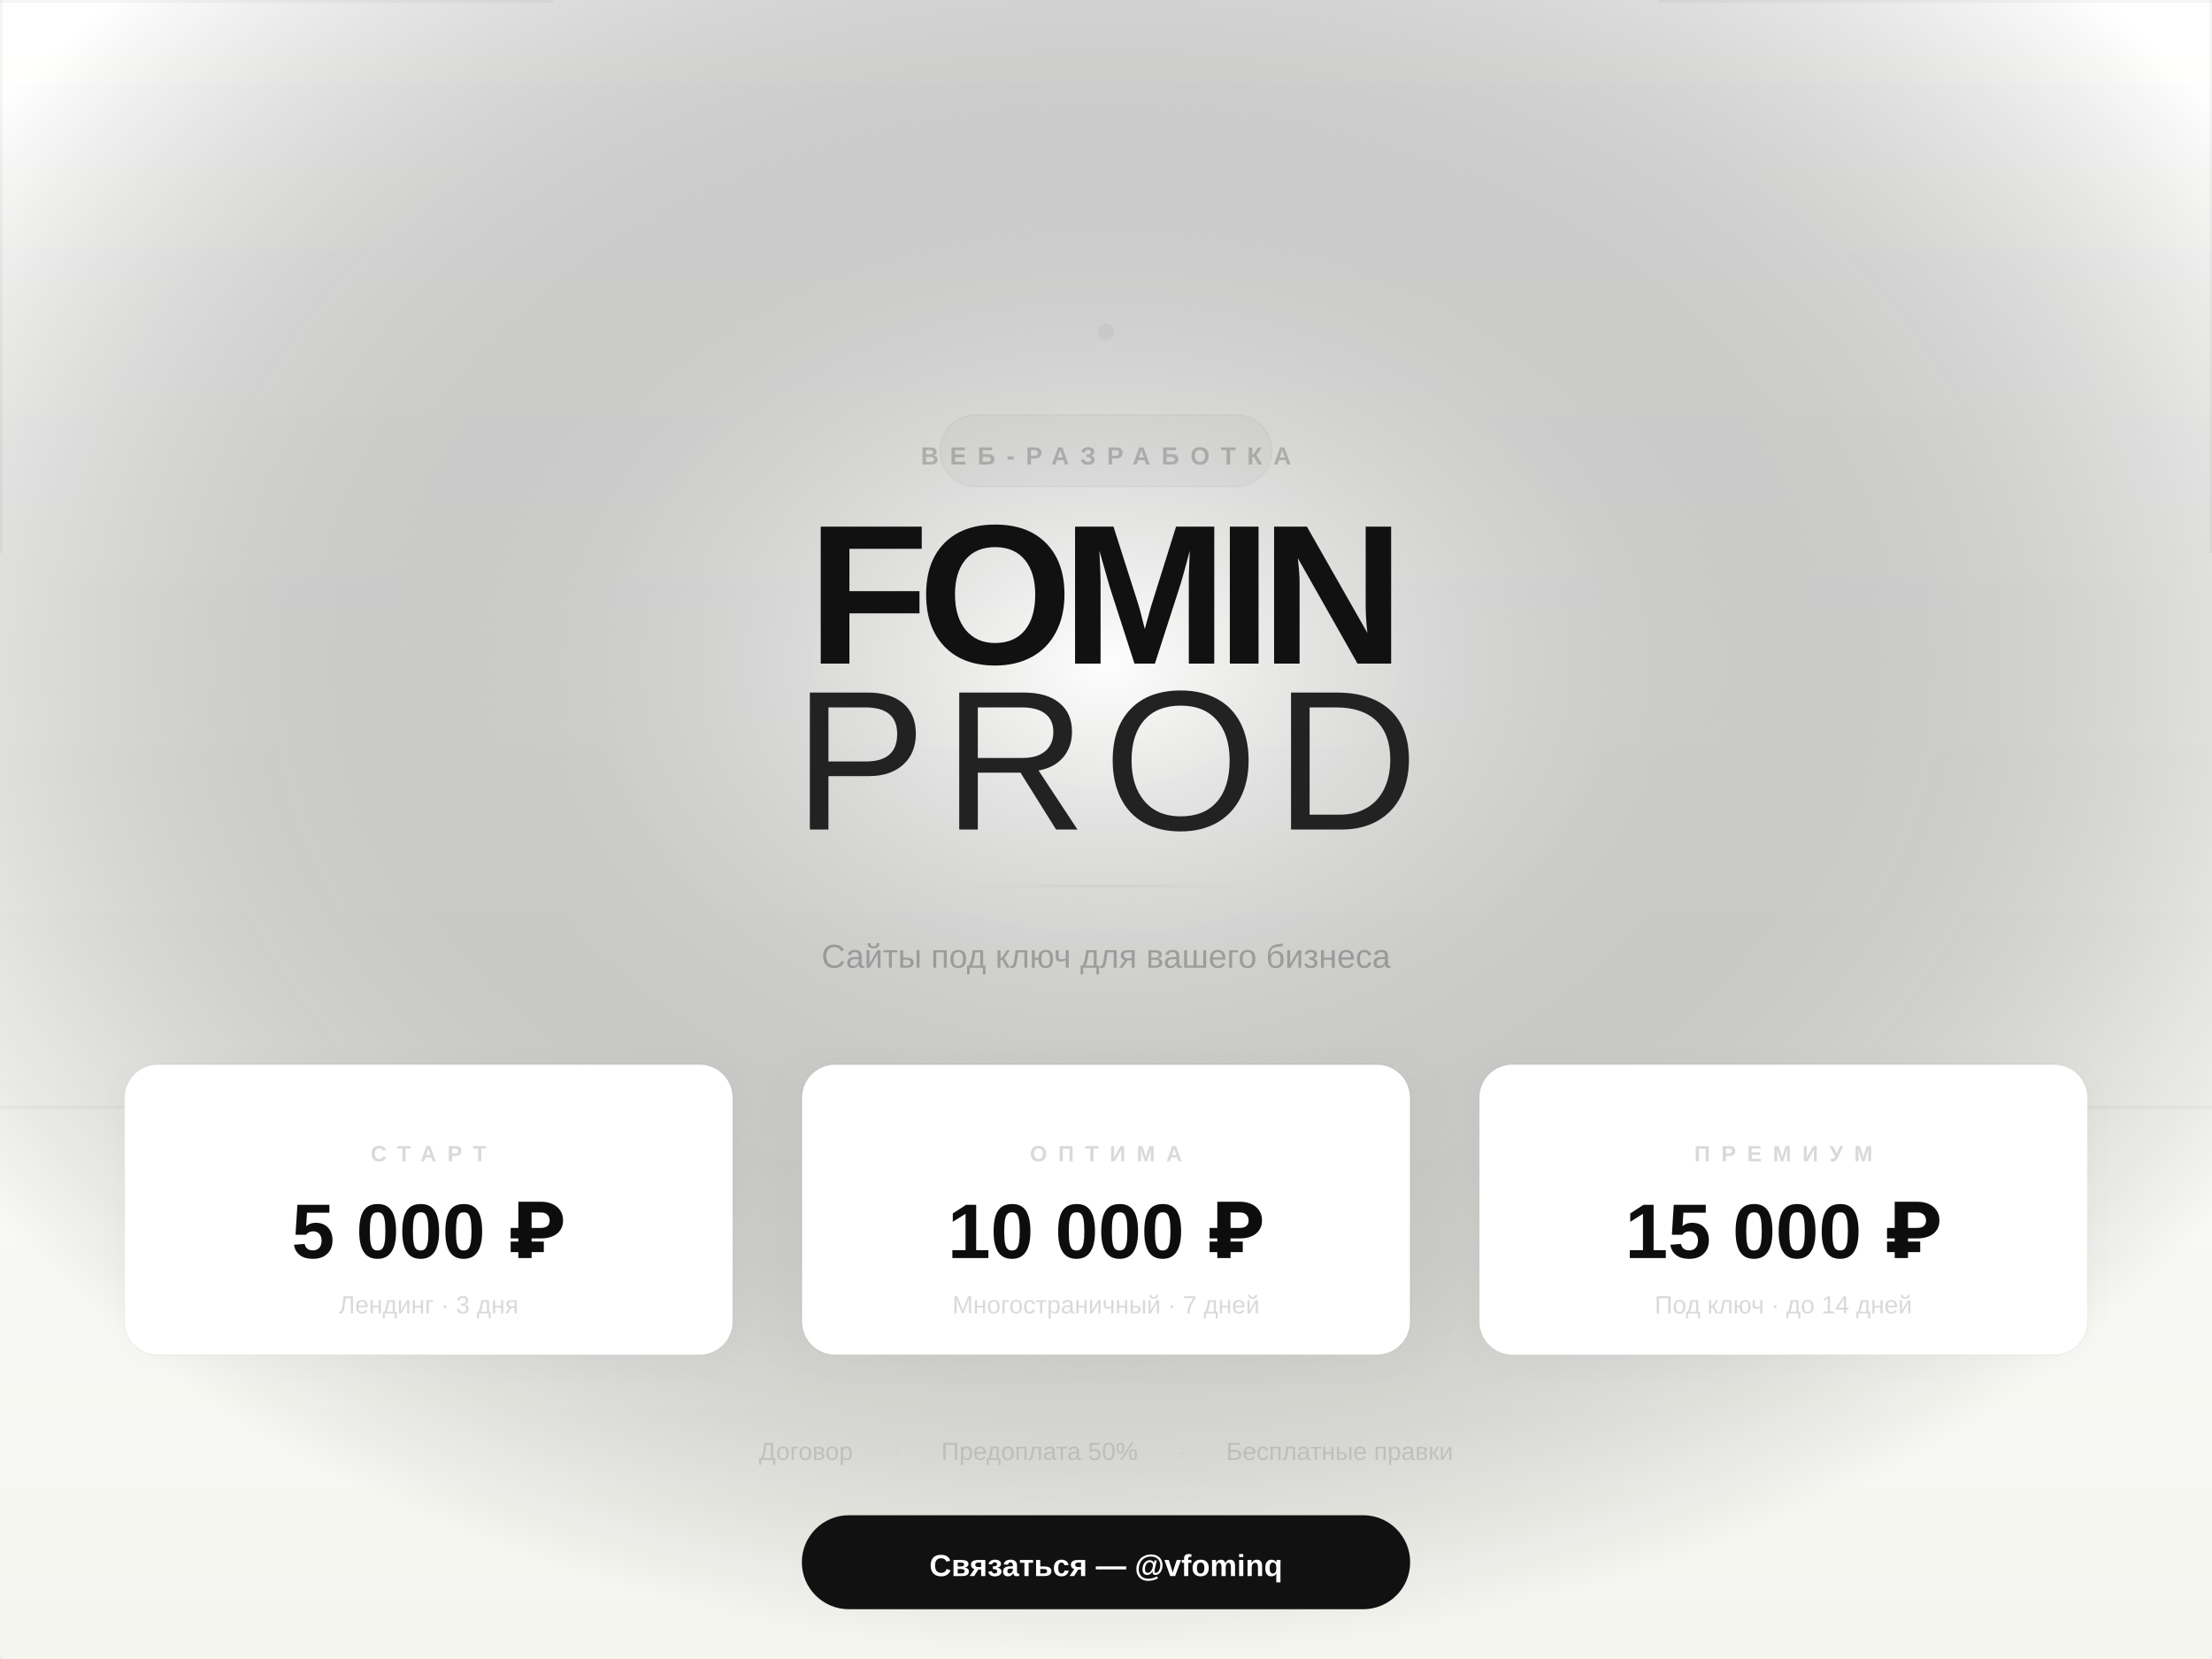
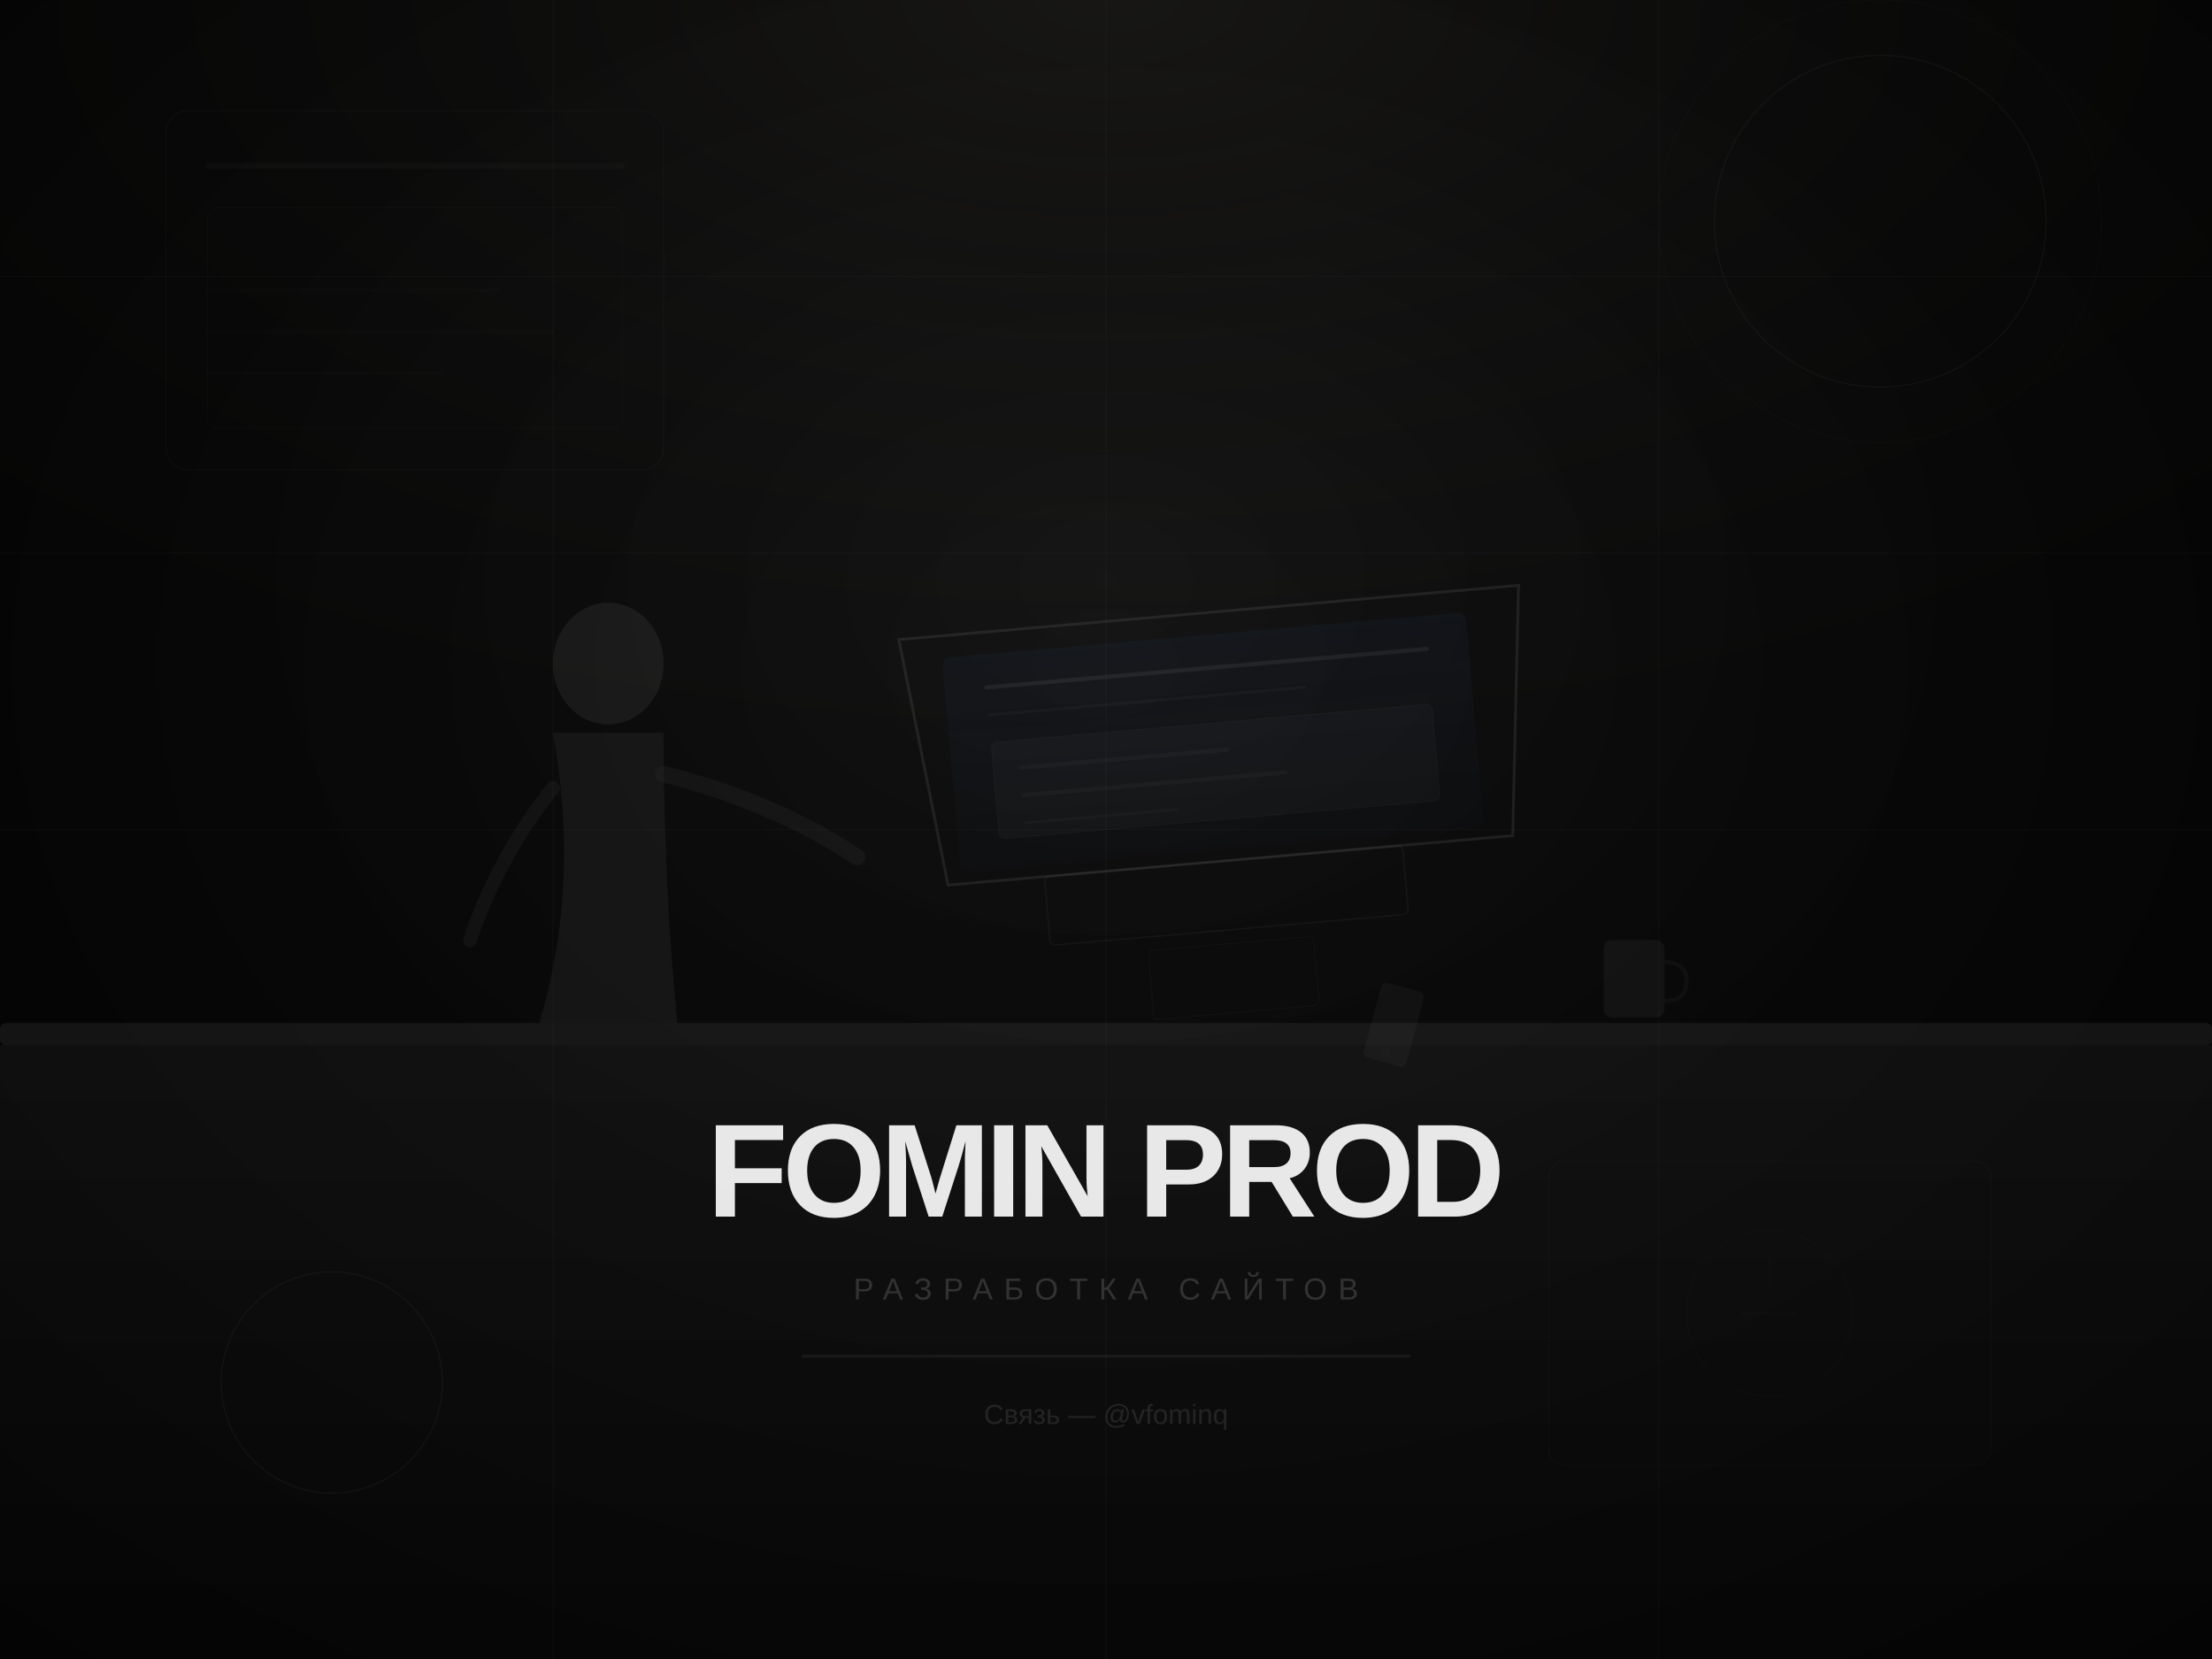
<svg xmlns="http://www.w3.org/2000/svg" width="800" height="600" viewBox="0 0 800 600">
  <defs>
-     <linearGradient id="bg" x1="0" y1="0" x2="0" y2="1">
-       <stop offset="0%" stop-color="#ffffff" />
-       <stop offset="100%" stop-color="#f5f5f0" />
-     </linearGradient>
-     <radialGradient id="glow" cx="50%" cy="40%" r="60%">
-       <stop offset="0%" stop-color="rgba(255,255,255,0.8)" />
+     <radialGradient id="bg" cx="50%" cy="40%" r="85%">
+       <stop offset="0%" stop-color="#0d0d0d" />
+       <stop offset="100%" stop-color="#000" />
+     </radialGradient>
+     <radialGradient id="glow" cx="50%" cy="35%" r="50%">
+       <stop offset="0%" stop-color="rgba(255,255,255,0.03)" />
      <stop offset="100%" stop-color="transparent" />
    </radialGradient>
-     <linearGradient id="line" x1="0" y1="0" x2="1" y2="0">
-       <stop offset="0%" stop-color="transparent" />
-       <stop offset="50%" stop-color="rgba(0,0,0,0.04)" />
+     <radialGradient id="lampGlow" cx="50%" cy="0%" r="80%">
+       <stop offset="0%" stop-color="rgba(255,245,220,0.06)" />
      <stop offset="100%" stop-color="transparent" />
+     </radialGradient>
+     <linearGradient id="screen" x1="0" y1="0" x2="0" y2="1">
+       <stop offset="0%" stop-color="rgba(80,140,255,0.04)" />
+       <stop offset="100%" stop-color="rgba(80,140,255,0.01)" />
    </linearGradient>
-     <filter id="shadow">
-       <feDropShadow dx="0" dy="4" stdDeviation="12" flood-color="rgba(0,0,0,0.03)" />
-     </filter>
-     <filter id="shadowLight">
-       <feDropShadow dx="0" dy="2" stdDeviation="6" flood-color="rgba(0,0,0,0.02)" />
-     </filter>
+     <linearGradient id="deskGrad" x1="0" y1="0" x2="0" y2="1">
+       <stop offset="0%" stop-color="rgba(255,255,255,0.04)" />
+       <stop offset="100%" stop-color="rgba(255,255,255,0.01)" />
+     </linearGradient>
  </defs>
  <rect width="800" height="600" fill="url(#bg)" />
  <rect width="800" height="600" fill="url(#glow)" />
-   <rect x="0" y="0" width="1" height="200" fill="rgba(0,0,0,0.04)" />
-   <rect x="0" y="0" width="200" height="1" fill="rgba(0,0,0,0.04)" />
-   <rect x="799" y="0" width="1" height="200" fill="rgba(0,0,0,0.04)" />
-   <rect x="600" y="0" width="200" height="1" fill="rgba(0,0,0,0.04)" />
-   <rect x="0" y="599" width="1" height="200" fill="rgba(0,0,0,0.04)" />
-   <rect x="0" y="400" width="200" height="1" fill="rgba(0,0,0,0.04)" />
-   <rect x="799" y="599" width="1" height="200" fill="rgba(0,0,0,0.04)" />
-   <rect x="600" y="400" width="200" height="1" fill="rgba(0,0,0,0.04)" />
-   <circle cx="400" cy="120" r="3" fill="rgba(0,0,0,0.04)" />
-   <rect x="340" y="150" width="120" height="26" rx="13" fill="rgba(0,0,0,0.03)" stroke="rgba(0,0,0,0.04)" stroke-width="0.5" />
-   <text x="400" y="168" text-anchor="middle" font-family="system-ui,-apple-system,'Segoe UI',Arial,sans-serif" font-size="9" font-weight="600" letter-spacing="4" fill="rgba(0,0,0,0.2)">ВЕБ-РАЗРАБОТКА</text>
-   <text x="400" y="240" text-anchor="middle" font-family="system-ui,-apple-system,'Segoe UI',Arial,sans-serif" font-size="72" font-weight="900" letter-spacing="-4" fill="#111">FOMIN</text>
-   <text x="400" y="300" text-anchor="middle" font-family="system-ui,-apple-system,'Segoe UI',Arial,sans-serif" font-size="72" font-weight="200" letter-spacing="6" fill="#222">PROD</text>
-   <rect x="350" y="320" width="100" height="1" fill="url(#line)" />
-   <text x="400" y="350" text-anchor="middle" font-family="system-ui,-apple-system,'Segoe UI',Arial,sans-serif" font-size="12" font-weight="400" fill="rgba(0,0,0,0.25)">Сайты под ключ для вашего бизнеса</text>
-   <g filter="url(#shadowLight)">
-     <rect x="45" y="385" width="220" height="105" rx="12" fill="white" stroke="rgba(0,0,0,0.04)" stroke-width="0.5" />
-     <text x="155" y="420" text-anchor="middle" font-family="system-ui,-apple-system,'Segoe UI',Arial,sans-serif" font-size="8" font-weight="600" letter-spacing="4" fill="rgba(0,0,0,0.15)">СТАРТ</text>
-     <text x="155" y="455" text-anchor="middle" font-family="system-ui,-apple-system,'Segoe UI',Arial,sans-serif" font-size="28" font-weight="800" fill="#111">5 000 ₽</text>
-     <text x="155" y="475" text-anchor="middle" font-family="system-ui,-apple-system,'Segoe UI',Arial,sans-serif" font-size="9" font-weight="400" fill="rgba(0,0,0,0.15)">Лендинг · 3 дня</text>
+   <g opacity="0.08">
+     <line x1="0" y1="100" x2="800" y2="100" stroke="rgba(255,255,255,0.3)" stroke-width="0.3" />
+     <line x1="0" y1="200" x2="800" y2="200" stroke="rgba(255,255,255,0.3)" stroke-width="0.3" />
+     <line x1="0" y1="300" x2="800" y2="300" stroke="rgba(255,255,255,0.3)" stroke-width="0.3" />
+     <line x1="200" y1="0" x2="200" y2="600" stroke="rgba(255,255,255,0.3)" stroke-width="0.3" />
+     <line x1="400" y1="0" x2="400" y2="600" stroke="rgba(255,255,255,0.3)" stroke-width="0.3" />
+     <line x1="600" y1="0" x2="600" y2="600" stroke="rgba(255,255,255,0.3)" stroke-width="0.3" />
+     <circle cx="680" cy="80" r="60" fill="none" stroke="rgba(255,255,255,0.4)" stroke-width="0.5" />
+     <circle cx="120" cy="500" r="40" fill="none" stroke="rgba(255,255,255,0.4)" stroke-width="0.5" />
+     <circle cx="680" cy="80" r="80" fill="none" stroke="rgba(255,255,255,0.2)" stroke-width="0.3" />
  </g>
-   <g filter="url(#shadow)">
-     <rect x="290" y="385" width="220" height="105" rx="12" fill="white" stroke="rgba(0,0,0,0.06)" stroke-width="0.5" />
-     <text x="400" y="420" text-anchor="middle" font-family="system-ui,-apple-system,'Segoe UI',Arial,sans-serif" font-size="8" font-weight="600" letter-spacing="4" fill="rgba(0,0,0,0.15)">ОПТИМА</text>
-     <text x="400" y="455" text-anchor="middle" font-family="system-ui,-apple-system,'Segoe UI',Arial,sans-serif" font-size="28" font-weight="800" fill="#111">10 000 ₽</text>
-     <text x="400" y="475" text-anchor="middle" font-family="system-ui,-apple-system,'Segoe UI',Arial,sans-serif" font-size="9" font-weight="400" fill="rgba(0,0,0,0.15)">Многостраничный · 7 дней</text>
+   <g opacity="0.04" transform="translate(60,40)">
+     <rect x="0" y="0" width="180" height="130" rx="8" fill="none" stroke="rgba(255,255,255,0.5)" stroke-width="0.5" />
+     <line x1="15" y1="20" x2="165" y2="20" stroke="rgba(255,255,255,0.5)" stroke-width="2" stroke-linecap="round" />
+     <rect x="15" y="35" width="150" height="80" rx="4" fill="none" stroke="rgba(255,255,255,0.3)" stroke-width="0.4" />
+     <line x1="15" y1="65" x2="120" y2="65" stroke="rgba(255,255,255,0.2)" stroke-width="1.5" stroke-linecap="round" />
+     <line x1="15" y1="80" x2="140" y2="80" stroke="rgba(255,255,255,0.2)" stroke-width="1.5" stroke-linecap="round" />
+     <line x1="15" y1="95" x2="100" y2="95" stroke="rgba(255,255,255,0.2)" stroke-width="1.5" stroke-linecap="round" />
  </g>
-   <g filter="url(#shadowLight)">
-     <rect x="535" y="385" width="220" height="105" rx="12" fill="white" stroke="rgba(0,0,0,0.04)" stroke-width="0.5" />
-     <text x="645" y="420" text-anchor="middle" font-family="system-ui,-apple-system,'Segoe UI',Arial,sans-serif" font-size="8" font-weight="600" letter-spacing="4" fill="rgba(0,0,0,0.15)">ПРЕМИУМ</text>
-     <text x="645" y="455" text-anchor="middle" font-family="system-ui,-apple-system,'Segoe UI',Arial,sans-serif" font-size="28" font-weight="800" fill="#111">15 000 ₽</text>
-     <text x="645" y="475" text-anchor="middle" font-family="system-ui,-apple-system,'Segoe UI',Arial,sans-serif" font-size="9" font-weight="400" fill="rgba(0,0,0,0.15)">Под ключ · до 14 дней</text>
+   <g opacity="0.03" transform="translate(560,420)">
+     <rect x="0" y="0" width="160" height="110" rx="6" fill="none" stroke="rgba(255,255,255,0.5)" stroke-width="0.5" />
+     <circle cx="80" cy="55" r="30" fill="none" stroke="rgba(255,255,255,0.3)" stroke-width="0.5" />
+     <line x1="80" y1="35" x2="80" y2="45" stroke="rgba(255,255,255,0.3)" stroke-width="1" />
+     <line x1="70" y1="55" x2="90" y2="55" stroke="rgba(255,255,255,0.3)" stroke-width="1" />
  </g>
-   <text x="400" y="528" text-anchor="middle" font-family="system-ui,-apple-system,'Segoe UI',Arial,sans-serif" font-size="9" font-weight="400" fill="rgba(0,0,0,0.12)">
-     <tspan>Договор</tspan>
-     <tspan dx="12" fill="rgba(0,0,0,0.03)">·</tspan>
-     <tspan dx="12">Предоплата 50%</tspan>
-     <tspan dx="12" fill="rgba(0,0,0,0.03)">·</tspan>
-     <tspan dx="12">Бесплатные правки</tspan>
-   </text>
-   <rect x="290" y="548" width="220" height="34" rx="17" fill="#111" stroke="none" />
-   <text x="400" y="570" text-anchor="middle" font-family="system-ui,-apple-system,'Segoe UI',Arial,sans-serif" font-size="11" font-weight="600" fill="white">Связаться — @vfominq</text>
+   <rect x="0" y="370" width="800" height="8" fill="rgba(255,255,255,0.06)" rx="2" />
+   <rect x="0" y="378" width="800" height="222" fill="url(#deskGrad)" />
+   <rect x="0" y="0" width="800" height="400" fill="url(#lampGlow)" />
+   <g opacity="0.12">
+     <ellipse cx="220" cy="240" rx="20" ry="22" fill="rgba(255,255,255,0.5)" />
+     <path d="M200 265 Q210 320 195 370 L245 370 Q240 320 240 265 Z" fill="rgba(255,255,255,0.4)" />
+     <path d="M240 280 Q280 290 310 310" fill="none" stroke="rgba(255,255,255,0.3)" stroke-width="6" stroke-linecap="round" />
+     <path d="M200 285 Q180 310 170 340" fill="none" stroke="rgba(255,255,255,0.3)" stroke-width="5" stroke-linecap="round" />
+   </g>
+   <g transform="translate(340, 230) rotate(-5)">
+     <path d="M-5 90 L200 90 L210 0 L-15 0 Z" fill="none" stroke="rgba(255,255,255,0.08)" stroke-width="1" />
+     <rect x="0" y="8" width="190" height="78" rx="3" fill="url(#screen)" />
+     <line x1="15" y1="20" x2="175" y2="20" stroke="rgba(255,255,255,0.06)" stroke-width="1.5" stroke-linecap="round" />
+     <line x1="15" y1="30" x2="130" y2="30" stroke="rgba(255,255,255,0.03)" stroke-width="1" stroke-linecap="round" />
+     <rect x="15" y="40" width="160" height="35" rx="2" fill="rgba(255,255,255,0.02)" stroke="rgba(255,255,255,0.03)" stroke-width="0.3" />
+     <line x1="25" y1="50" x2="100" y2="50" stroke="rgba(255,255,255,0.03)" stroke-width="1.5" stroke-linecap="round" />
+     <line x1="25" y1="60" x2="120" y2="60" stroke="rgba(255,255,255,0.03)" stroke-width="1.5" stroke-linecap="round" />
+     <line x1="25" y1="70" x2="80" y2="70" stroke="rgba(255,255,255,0.02)" stroke-width="1" stroke-linecap="round" />
+     <rect x="30" y="90" width="130" height="25" rx="2" fill="none" stroke="rgba(255,255,255,0.04)" stroke-width="0.5" />
+     <rect x="65" y="120" width="60" height="25" rx="2" fill="none" stroke="rgba(255,255,255,0.03)" stroke-width="0.3" />
+   </g>
+   <g opacity="0.1" transform="translate(580, 340)">
+     <rect x="0" y="0" width="22" height="28" rx="3" fill="rgba(255,255,255,0.4)" />
+     <path d="M22 8 Q30 8 30 15 Q30 22 22 22" fill="none" stroke="rgba(255,255,255,0.3)" stroke-width="1.5" />
+   </g>
+   <g opacity="0.08" transform="translate(500, 355) rotate(15)">
+     <rect x="0" y="0" width="16" height="28" rx="2" fill="rgba(255,255,255,0.4)" />
+     <circle cx="8" cy="24" r="1.5" fill="rgba(255,255,255,0.2)" />
+   </g>
+   <text x="400" y="440" text-anchor="middle" font-family="system-ui,-apple-system,'Segoe UI',Arial,sans-serif" font-size="48" font-weight="900" letter-spacing="-2" fill="white" opacity="0.9">FOMIN PROD</text>
+   <text x="400" y="470" text-anchor="middle" font-family="system-ui,-apple-system,'Segoe UI',Arial,sans-serif" font-size="11" font-weight="400" letter-spacing="4" fill="rgba(255,255,255,0.15)">РАЗРАБОТКА САЙТОВ</text>
+   <rect x="290" y="490" width="220" height="1" fill="rgba(255,255,255,0.06)" />
+   <text x="400" y="515" text-anchor="middle" font-family="system-ui,-apple-system,'Segoe UI',Arial,sans-serif" font-size="10" font-weight="400" fill="rgba(255,255,255,0.1)">Связь — @vfominq</text>
</svg>
